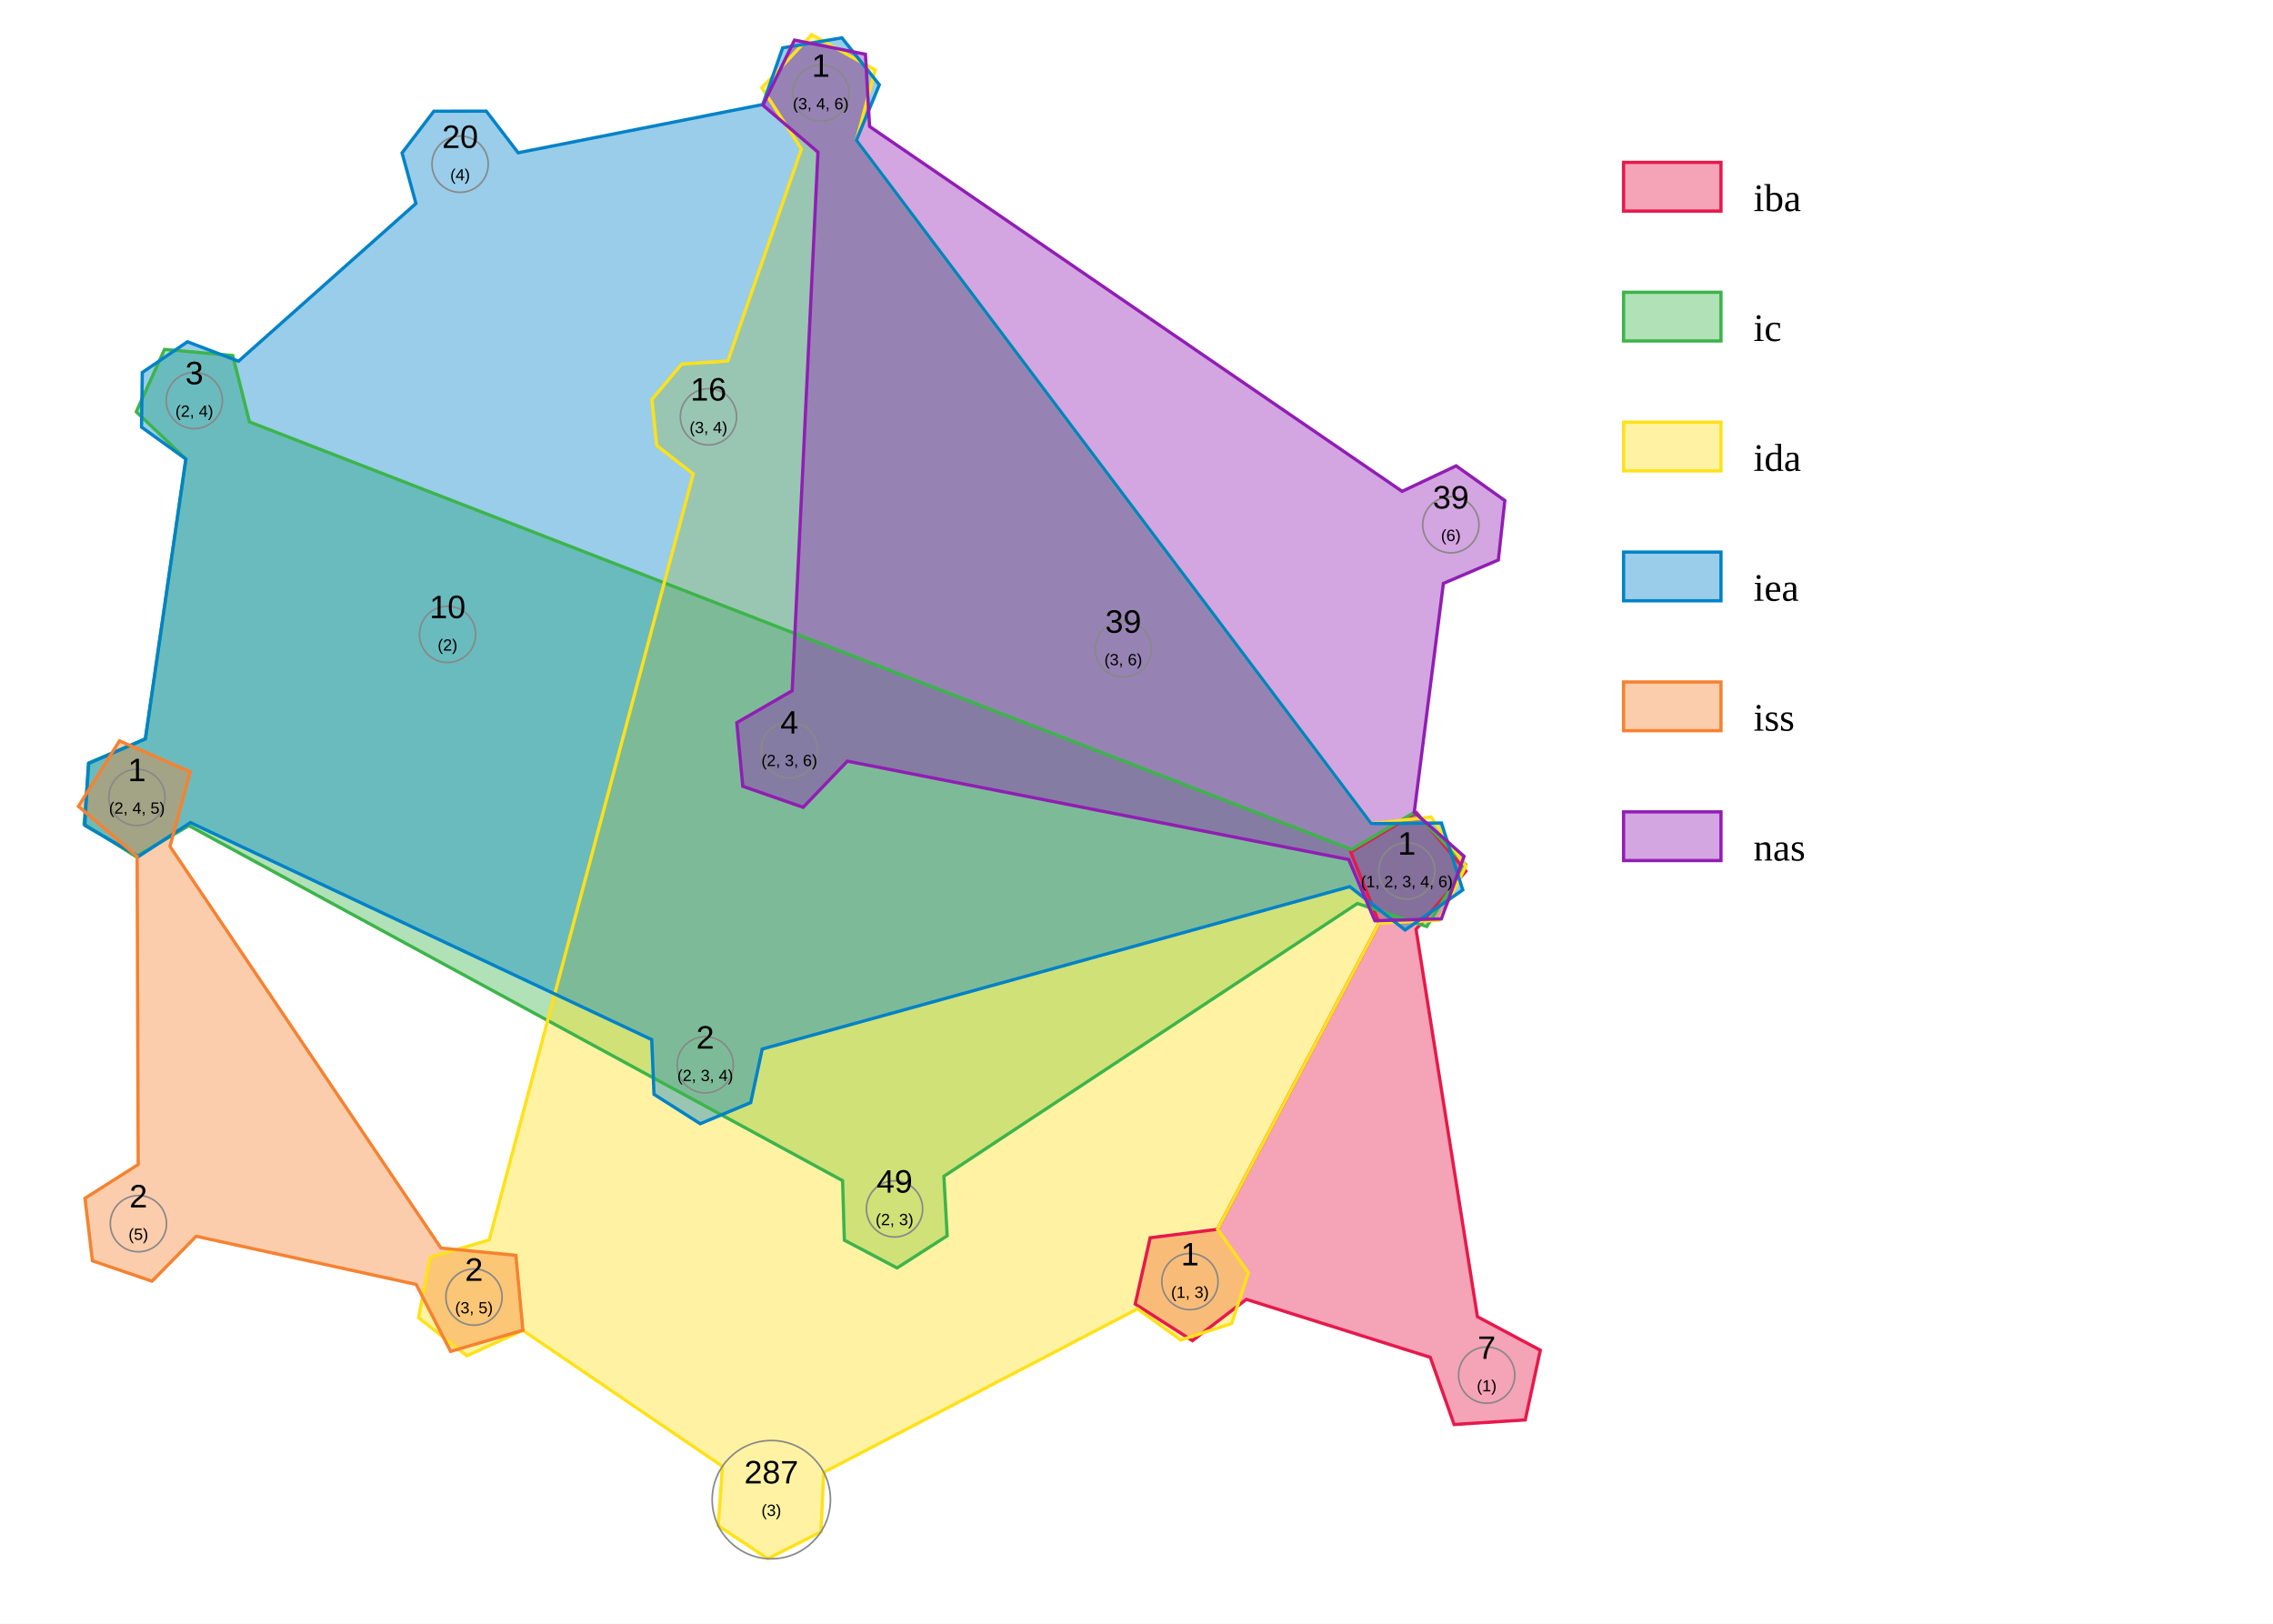
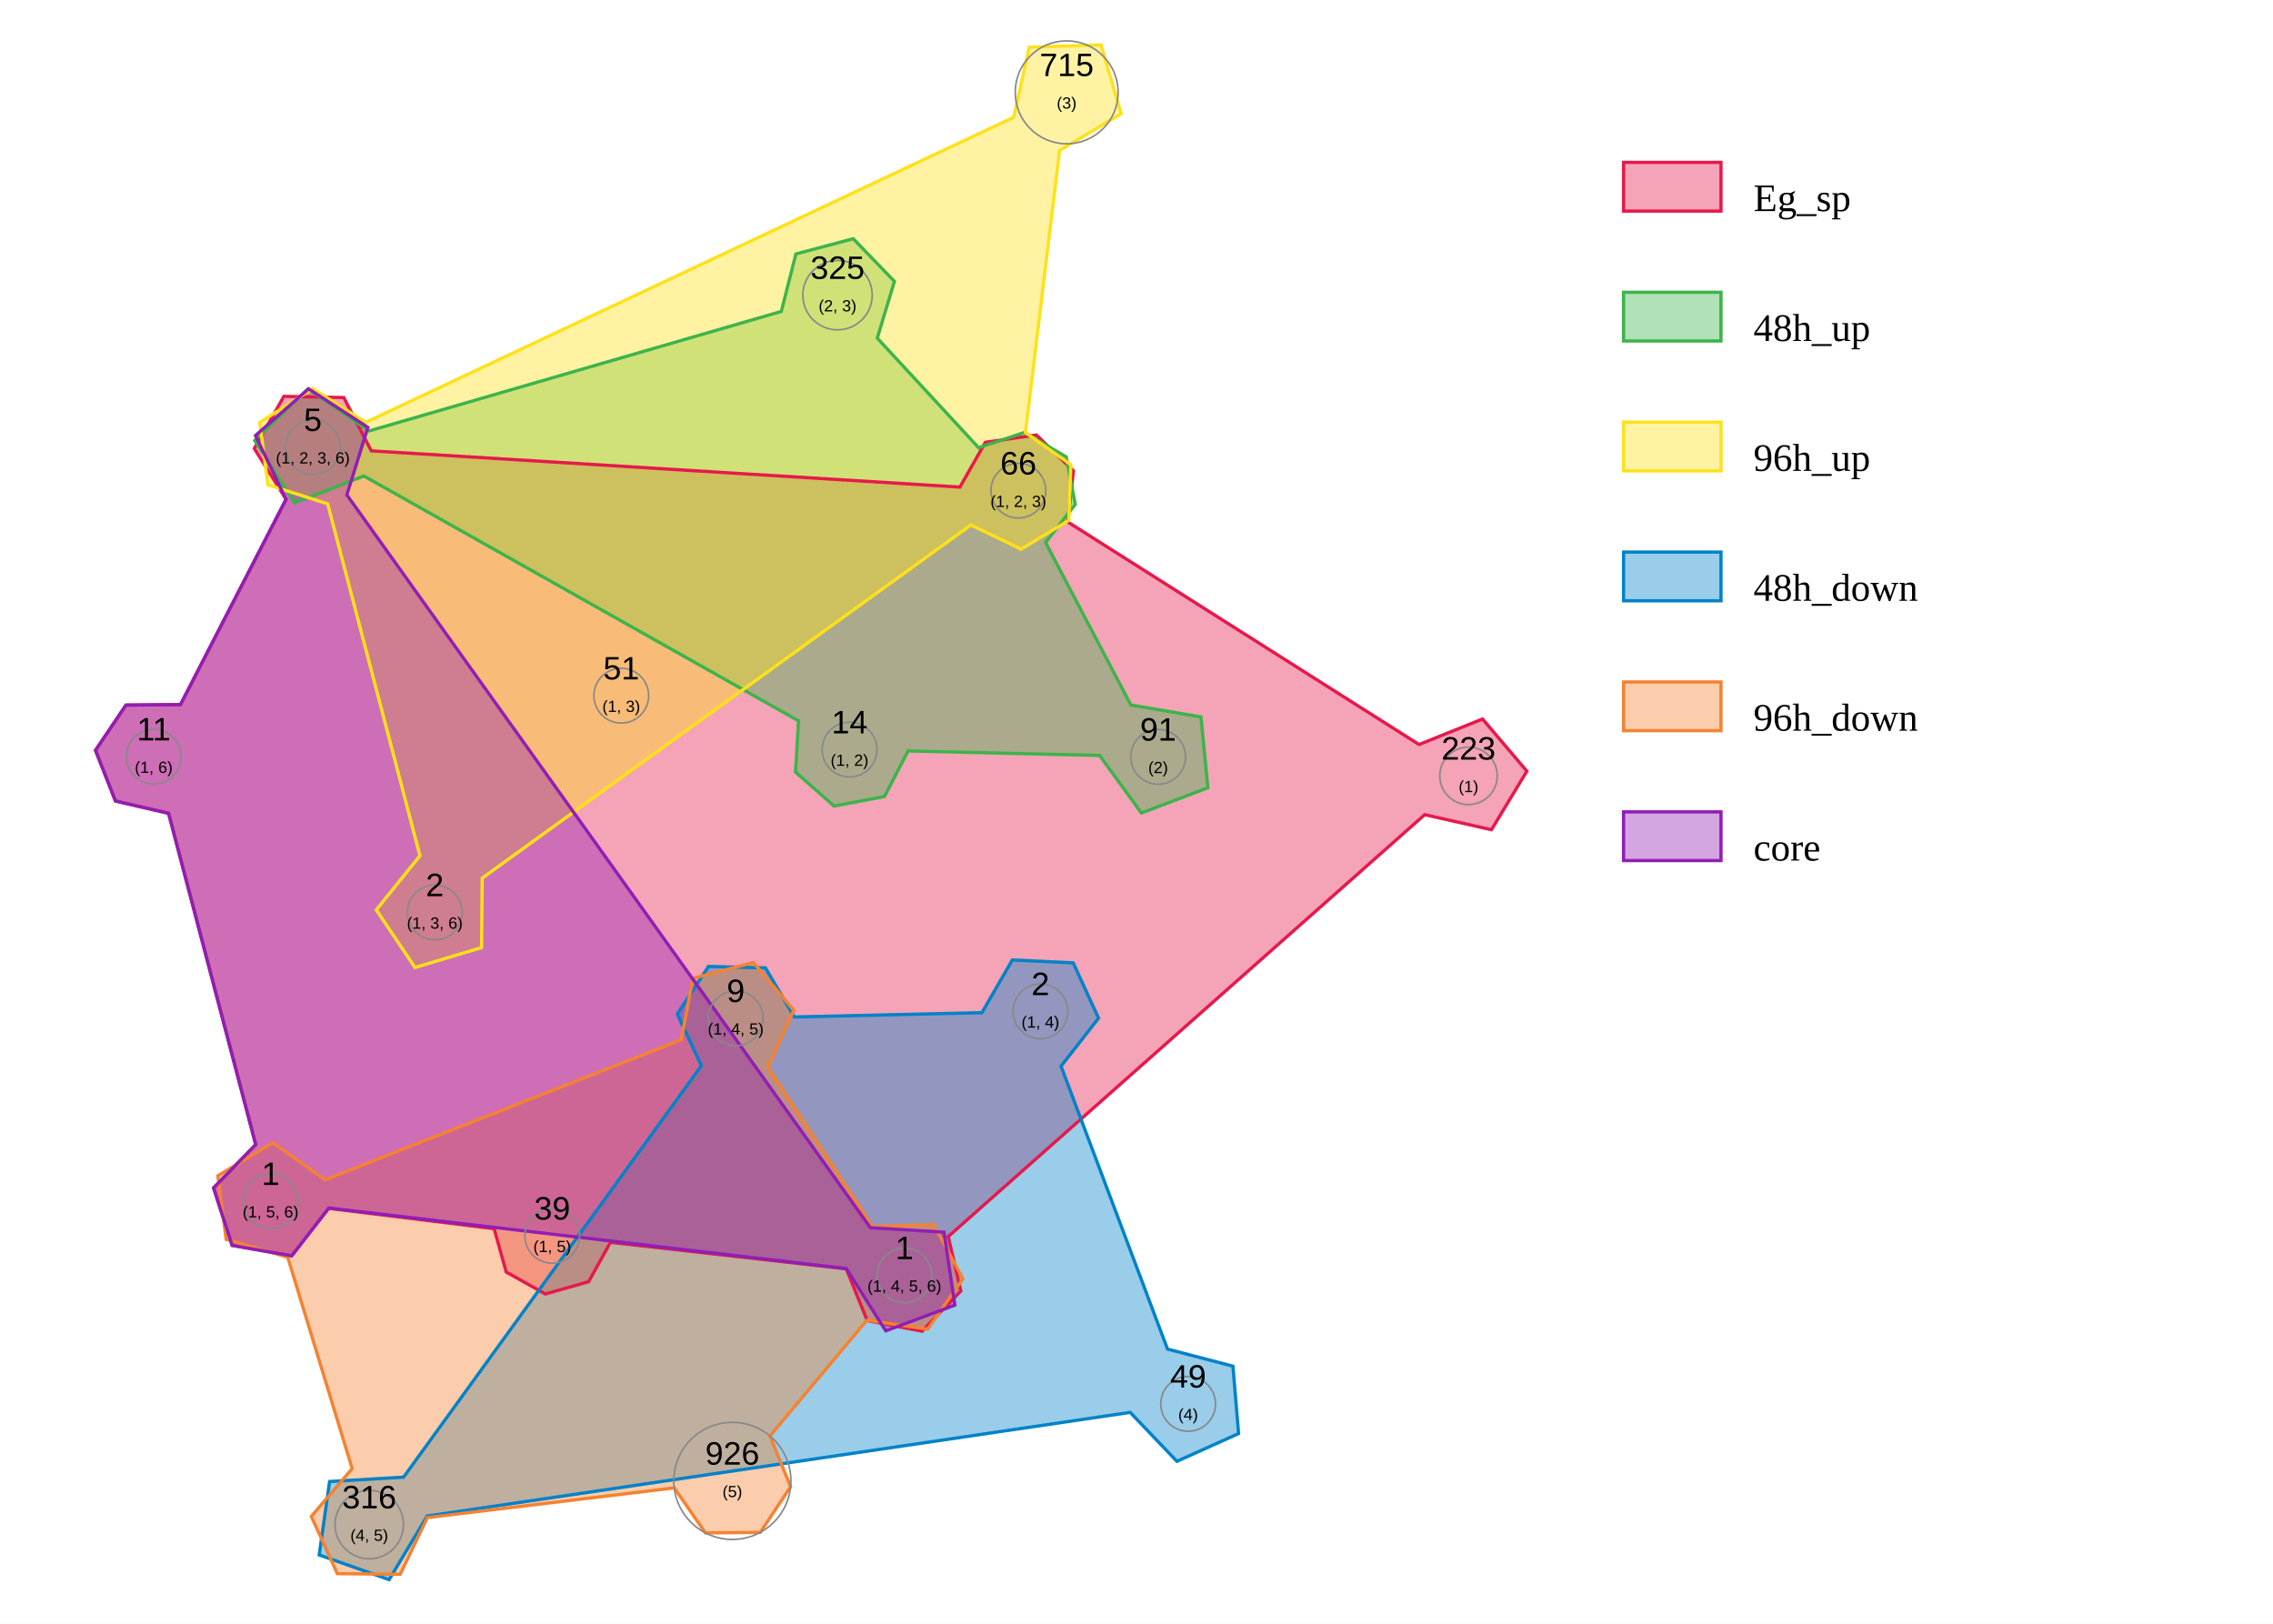
<svg xmlns="http://www.w3.org/2000/svg" xmlns:xlink="http://www.w3.org/1999/xlink" width="700" height="500">
  <defs>
    <style type="text/css">
  .borderLine {
	   stroke: none;
	   fill-opacity: 0.4;
  }
  .outLine {
	   stroke-width: 1;
	   fill: none;
  }
  .circle {
	   stroke: #888888;
	   stroke-width: 0.5;
	   fill: none;
    pointer-events: all;
  }
  .spcircle {
	   stroke: #FF2222;
	   stroke-width: 1;
	   fill: none;
    pointer-events: all;
  }
  .tLabel {
	   font-family: Arial;
    pointer-events: none;
	   font-size: 14px;
	   text-anchor: middle;
	   alignment-baseline: central;
  }
  .nLabel {
	   font-family: Arial;
    pointer-events: none;
	   font-size: 10px;
	   text-anchor: middle;
	   alignment-baseline: central;
  }
  .belong {
	   font-family: Arial;
    pointer-events: none;
	   font-size: 5px;
	   text-anchor: middle;
	   alignment-baseline: central;
  }
  .p0{
    stroke: none;
    fill: #e6194b;
  }
  .q0{
    fill: none;
    stroke: #e6194b;
  }
  .p1{
    stroke: none;
    fill: #3cb44b;
  }
  .q1{
    fill: none;
    stroke: #3cb44b;
  }
  .p2{
    stroke: none;
    fill: #ffe119;
  }
  .q2{
    fill: none;
    stroke: #ffe119;
  }
  .p3{
    stroke: none;
    fill: #0082c8;
  }
  .q3{
    fill: none;
    stroke: #0082c8;
  }
  .p4{
    stroke: none;
    fill: #f58231;
  }
  .q4{
    fill: none;
    stroke: #f58231;
  }
  .p5{
    stroke: none;
    fill: #911eb4;
  }
  .q5{
    fill: none;
    stroke: #911eb4;
  }

</style>
    <symbol id="bl0">
-       <path d="M 374.96 378.53 L 354.21 381.15 L 349.61 401.56 L 367.23 412.83 L 383.83 400.11 L 440.47 417.96 L 447.82 438.65 L 469.73 437.23 L 474.36 415.77 L 454.99 405.45 L 436.09 286.17 L 451.45 268.25 L 436.21 250.21 L 415.98 262.36 L 424.73 284.28 Z" />
+       <path d="M 55.58 216.97 L 38.80 217.12 L 29.41 231.04 L 35.56 246.66 L 51.92 250.44 L 78.75 352.45 L 65.78 365.77 L 71.47 383.47 L 89.78 386.73 L 101.23 372.09 L 152.17 378.35 L 155.89 391.69 L 167.96 398.46 L 181.28 394.67 L 187.99 382.56 L 260.61 390.71 L 267.08 406.65 L 283.97 409.92 L 295.91 397.53 L 292.03 380.77 L 438.75 250.86 L 459.31 255.50 L 470.22 237.47 L 456.57 221.40 L 437.01 229.26 L 328.85 160.74 L 330.58 144.97 L 319.17 133.94 L 303.46 136.19 L 295.62 149.99 L 114.34 138.83 L 105.88 122.42 L 87.42 122.05 L 78.31 138.10 L 88.09 153.76 Z" />
    </symbol>
    <symbol id="bl1">
-       <path d="M 44.77 227.52 L 27.39 234.89 L 25.88 253.71 L 41.86 263.76 L 58.17 254.24 L 259.48 363.56 L 260.03 381.89 L 276.26 390.45 L 291.70 380.54 L 290.68 362.22 L 418.03 278.21 L 439.39 285.32 L 451.34 266.24 L 435.63 250.13 L 416.26 261.59 L 76.82 129.92 L 71.66 109.47 L 50.66 107.60 L 41.97 126.81 L 57.24 141.36 Z" />
+       <path d="M 113.66 132.70 L 94.84 119.75 L 78.43 135.64 L 90.77 154.87 L 112.05 146.57 L 245.92 221.97 L 244.99 237.75 L 256.85 248.20 L 272.39 245.28 L 279.66 231.24 L 338.63 232.63 L 351.51 250.34 L 371.98 242.57 L 369.86 220.77 L 348.27 217.09 L 322.00 167.06 L 331.15 155.31 L 328.35 140.69 L 315.50 133.16 L 301.37 137.86 L 270.17 104.12 L 275.45 86.64 L 262.76 73.51 L 245.11 78.20 L 240.61 95.90 Z" />
    </symbol>
    <symbol id="bl2">
-       <path d="M 150.66 381.81 L 132.49 387.16 L 128.90 405.76 L 143.77 417.49 L 161.02 409.66 L 222.48 451.53 L 221.19 469.82 L 236.46 479.97 L 252.82 471.69 L 253.69 453.37 L 350.30 403.05 L 363.66 412.63 L 379.30 407.55 L 384.47 391.94 L 374.96 378.53 L 424.73 284.28 L 443.25 283.39 L 451.39 266.73 L 440.70 251.57 L 422.28 253.63 L 263.73 43.20 L 269.54 21.55 L 249.95 10.67 L 234.63 27.04 L 246.80 45.86 L 224.15 111.15 L 209.93 112.12 L 200.76 123.02 L 202.25 137.19 L 213.49 145.95 Z" />
+       <path d="M 112.65 130.04 L 96.31 119.69 L 80.00 130.08 L 82.49 149.27 L 100.91 155.16 L 129.33 263.51 L 115.88 280.17 L 127.81 297.93 L 148.31 291.79 L 148.51 270.40 L 299.00 161.66 L 314.45 169.11 L 329.15 160.26 L 329.79 143.11 L 315.79 133.19 L 326.32 46.33 L 345.28 35.01 L 339.06 13.82 L 316.98 14.55 L 312.18 36.11 Z" />
    </symbol>
    <symbol id="bl3">
-       <path d="M 44.77 227.52 L 27.24 235.11 L 26.12 254.18 L 42.65 263.75 L 58.64 253.30 L 200.70 320.13 L 201.41 336.98 L 215.64 346.03 L 231.19 339.52 L 234.74 323.03 L 415.68 273.03 L 432.71 286.38 L 450.48 274.04 L 443.91 253.43 L 422.28 253.63 L 263.73 43.20 L 270.81 26.11 L 259.28 11.65 L 241.04 14.73 L 234.90 32.18 L 159.57 47.04 L 149.75 34.22 L 133.60 34.25 L 123.82 47.09 L 128.09 62.66 L 73.45 111.23 L 57.73 105.24 L 43.81 114.70 L 43.58 131.52 L 57.24 141.36 Z" />
+       <path d="M 124.29 454.86 L 101.50 456.21 L 98.30 478.82 L 119.83 486.43 L 131.56 466.84 L 348.06 434.92 L 362.44 449.99 L 381.44 441.44 L 379.70 420.69 L 359.55 415.42 L 326.76 328.31 L 338.32 313.53 L 330.50 296.49 L 311.77 295.60 L 302.38 311.84 L 244.60 313.16 L 235.73 298.03 L 218.19 297.60 L 208.59 312.28 L 216.00 328.18 Z" />
    </symbol>
    <symbol id="bl4">
-       <path d="M 52.35 260.64 L 58.59 237.69 L 36.80 228.14 L 24.16 248.29 L 42.23 263.76 L 42.56 358.59 L 26.18 368.98 L 28.46 388.24 L 46.81 394.52 L 60.42 380.69 L 128.18 395.52 L 138.78 416.14 L 161.04 409.63 L 158.87 386.55 L 135.79 384.31 Z" />
+       <path d="M 100.12 363.29 L 84.02 351.87 L 67.10 362.05 L 69.64 381.63 L 88.60 387.14 L 108.46 452.22 L 95.87 466.94 L 103.88 484.57 L 123.25 484.78 L 131.62 467.31 L 207.64 458.17 L 217.26 472.03 L 234.13 471.86 L 243.48 457.82 L 237.12 442.19 L 266.96 406.55 L 285.69 409.28 L 296.54 393.77 L 287.56 377.11 L 268.64 377.65 L 236.47 328.64 L 244.44 311.11 L 232.04 296.38 L 213.40 301.25 L 209.79 320.17 Z" />
    </symbol>
    <symbol id="bl5">
-       <path d="M 243.96 212.70 L 226.91 222.53 L 228.75 242.12 L 247.34 248.60 L 260.96 234.39 L 415.36 264.68 L 423.41 283.52 L 443.89 282.95 L 450.88 263.69 L 435.54 250.11 L 444.51 179.65 L 461.44 172.43 L 463.43 154.13 L 448.44 143.45 L 431.79 151.30 L 267.80 38.95 L 266.52 16.71 L 244.67 12.35 L 234.95 32.40 L 251.90 46.85 Z" />
+       <path d="M 55.58 216.97 L 38.80 217.12 L 29.41 231.04 L 35.56 246.66 L 51.92 250.44 L 78.75 352.45 L 65.77 365.80 L 71.51 383.51 L 89.85 386.71 L 101.25 371.99 L 260.62 390.63 L 272.78 409.81 L 294.06 401.89 L 290.72 379.43 L 268.05 378.05 L 106.82 152.39 L 113.30 131.60 L 95.03 119.74 L 78.67 134.12 L 88.09 153.76 Z" />
    </symbol>
  </defs>
  <rect width="700" height="500" style="fill:#fff;stroke-width:0" />
  <use class="p0 borderLine" xlink:href="#bl0" />
  <use class="p1 borderLine" xlink:href="#bl1" />
  <use class="p2 borderLine" xlink:href="#bl2" />
  <use class="p3 borderLine" xlink:href="#bl3" />
  <use class="p4 borderLine" xlink:href="#bl4" />
  <use class="p5 borderLine" xlink:href="#bl5" />
  <use class="q0 outLine" xlink:href="#bl0" />
  <use class="q1 outLine" xlink:href="#bl1" />
  <use class="q2 outLine" xlink:href="#bl2" />
  <use class="q3 outLine" xlink:href="#bl3" />
  <use class="q4 outLine" xlink:href="#bl4" />
  <use class="q5 outLine" xlink:href="#bl5" />
-   <circle class="circle" cx="457.839" cy="423.435" r="8.659" />
-   <text class="tLabel" x="457.84" y="403.44" />
-   <text class="nLabel" x="457.84" y="418.44">7</text>
-   <text class="belong" x="457.84" y="428.44">(1)</text>
-   <circle class="circle" cx="137.827" cy="195.344" r="8.659" />
-   <text class="tLabel" x="137.83" y="175.34" />
-   <text class="nLabel" x="137.83" y="190.34">10</text>
-   <text class="belong" x="137.83" y="200.34">(2)</text>
-   <circle class="circle" cx="275.481" cy="372.25" r="8.659" />
-   <text class="tLabel" x="275.48" y="352.25" />
-   <text class="nLabel" x="275.48" y="367.25">49</text>
-   <text class="belong" x="275.48" y="377.25">(2, 3)</text>
-   <circle class="circle" cx="217.183" cy="327.885" r="8.659" />
-   <text class="tLabel" x="217.18" y="307.89" />
-   <text class="nLabel" x="217.18" y="322.89">2</text>
-   <text class="belong" x="217.18" y="332.89">(2, 3, 4)</text>
-   <circle class="circle" cx="59.843" cy="123.331" r="8.659" />
-   <text class="tLabel" x="59.84" y="103.33" />
-   <text class="nLabel" x="59.84" y="118.33">3</text>
-   <text class="belong" x="59.84" y="128.33">(2, 4)</text>
-   <circle class="circle" cx="42.161" cy="245.546" r="8.659" />
-   <text class="tLabel" x="42.16" y="225.55" />
-   <text class="nLabel" x="42.16" y="240.55">1</text>
-   <text class="belong" x="42.16" y="250.55">(2, 4, 5)</text>
-   <circle class="circle" cx="243.086" cy="230.887" r="8.659" />
-   <text class="tLabel" x="243.09" y="210.89" />
-   <text class="nLabel" x="243.09" y="225.89">4</text>
-   <text class="belong" x="243.09" y="235.89">(2, 3, 6)</text>
-   <circle class="circle" cx="237.536" cy="461.788" r="18.212" />
-   <text class="tLabel" x="237.54" y="441.79" />
-   <text class="nLabel" x="237.54" y="456.79">287</text>
-   <text class="belong" x="237.54" y="466.79">(3)</text>
-   <circle class="circle" cx="366.456" cy="394.635" r="8.659" />
-   <text class="tLabel" x="366.46" y="374.64" />
-   <text class="nLabel" x="366.46" y="389.64">1</text>
-   <text class="belong" x="366.46" y="399.64">(1, 3)</text>
-   <circle class="circle" cx="218.178" cy="128.354" r="8.659" />
-   <text class="tLabel" x="218.18" y="108.35" />
-   <text class="nLabel" x="218.18" y="123.35">16</text>
-   <text class="belong" x="218.18" y="133.35">(3, 4)</text>
-   <circle class="circle" cx="252.772" cy="28.659" r="8.659" />
-   <text class="tLabel" x="252.77" y="8.66" />
-   <text class="nLabel" x="252.77" y="23.66">1</text>
-   <text class="belong" x="252.77" y="33.66">(3, 4, 6)</text>
-   <circle class="circle" cx="145.971" cy="399.407" r="8.659" />
-   <text class="tLabel" x="145.97" y="379.41" />
-   <text class="nLabel" x="145.97" y="394.41">2</text>
-   <text class="belong" x="145.97" y="404.41">(3, 5)</text>
-   <circle class="circle" cx="345.935" cy="199.842" r="8.659" />
-   <text class="tLabel" x="345.93" y="179.84" />
-   <text class="nLabel" x="345.93" y="194.84">39</text>
-   <text class="belong" x="345.93" y="204.84">(3, 6)</text>
-   <circle class="circle" cx="141.699" cy="50.562" r="8.659" />
-   <text class="tLabel" x="141.70" y="30.56" />
-   <text class="nLabel" x="141.70" y="45.56">20</text>
-   <text class="belong" x="141.70" y="55.56">(4)</text>
-   <circle class="circle" cx="42.625" cy="376.799" r="8.659" />
-   <text class="tLabel" x="42.62" y="356.80" />
-   <text class="nLabel" x="42.62" y="371.80">2</text>
-   <text class="belong" x="42.62" y="381.80">(5)</text>
-   <circle class="circle" cx="446.811" cy="161.589" r="8.659" />
-   <text class="tLabel" x="446.81" y="141.59" />
-   <text class="nLabel" x="446.81" y="156.59">39</text>
-   <text class="belong" x="446.81" y="166.59">(6)</text>
-   <circle class="circle" cx="433.235" cy="268.18" r="8.659" />
-   <text class="tLabel" x="433.23" y="248.18" />
-   <text class="nLabel" x="433.23" y="263.18">1</text>
-   <text class="belong" x="433.23" y="273.18">(1, 2, 3, 4, 6)</text>
+   <circle class="circle" cx="452.248" cy="238.91" r="8.849" />
+   <text class="tLabel" x="452.25" y="218.91" />
+   <text class="nLabel" x="452.25" y="233.91">223</text>
+   <text class="belong" x="452.25" y="243.91">(1)</text>
+   <circle class="circle" cx="261.633" cy="230.815" r="8.432" />
+   <text class="tLabel" x="261.63" y="210.82" />
+   <text class="nLabel" x="261.63" y="225.82">14</text>
+   <text class="belong" x="261.63" y="235.82">(1, 2)</text>
+   <circle class="circle" cx="313.618" cy="151.095" r="8.432" />
+   <text class="tLabel" x="313.62" y="131.10" />
+   <text class="nLabel" x="313.62" y="146.10">66</text>
+   <text class="belong" x="313.62" y="156.10">(1, 2, 3)</text>
+   <circle class="circle" cx="356.658" cy="233.059" r="8.432" />
+   <text class="tLabel" x="356.66" y="213.06" />
+   <text class="nLabel" x="356.66" y="228.06">91</text>
+   <text class="belong" x="356.66" y="238.06">(2)</text>
+   <circle class="circle" cx="257.927" cy="90.885" r="10.683" />
+   <text class="tLabel" x="257.93" y="70.88" />
+   <text class="nLabel" x="257.93" y="85.88">325</text>
+   <text class="belong" x="257.93" y="95.88">(2, 3)</text>
+   <circle class="circle" cx="328.494" cy="28.432" r="15.845" />
+   <text class="tLabel" x="328.49" y="8.43" />
+   <text class="nLabel" x="328.49" y="23.43">715</text>
+   <text class="belong" x="328.49" y="33.43">(3)</text>
+   <circle class="circle" cx="191.328" cy="214.22" r="8.432" />
+   <text class="tLabel" x="191.33" y="194.22" />
+   <text class="nLabel" x="191.33" y="209.22">51</text>
+   <text class="belong" x="191.33" y="219.22">(1, 3)</text>
+   <circle class="circle" cx="133.899" cy="280.957" r="8.432" />
+   <text class="tLabel" x="133.90" y="260.96" />
+   <text class="nLabel" x="133.90" y="275.96">2</text>
+   <text class="belong" x="133.90" y="285.96">(1, 3, 6)</text>
+   <circle class="circle" cx="365.902" cy="432.293" r="8.432" />
+   <text class="tLabel" x="365.90" y="412.29" />
+   <text class="nLabel" x="365.90" y="427.29">49</text>
+   <text class="belong" x="365.90" y="437.29">(4)</text>
+   <circle class="circle" cx="320.409" cy="311.43" r="8.432" />
+   <text class="tLabel" x="320.41" y="291.43" />
+   <text class="nLabel" x="320.41" y="306.43">2</text>
+   <text class="belong" x="320.41" y="316.43">(1, 4)</text>
+   <circle class="circle" cx="113.719" cy="469.466" r="10.534" />
+   <text class="tLabel" x="113.72" y="449.47" />
+   <text class="nLabel" x="113.72" y="464.47">316</text>
+   <text class="belong" x="113.72" y="474.47">(4, 5)</text>
+   <circle class="circle" cx="226.575" cy="313.57" r="8.432" />
+   <text class="tLabel" x="226.58" y="293.57" />
+   <text class="nLabel" x="226.58" y="308.57">9</text>
+   <text class="belong" x="226.58" y="318.57">(1, 4, 5)</text>
+   <circle class="circle" cx="278.534" cy="392.724" r="8.432" />
+   <text class="tLabel" x="278.53" y="372.72" />
+   <text class="nLabel" x="278.53" y="387.72">1</text>
+   <text class="belong" x="278.53" y="397.72">(1, 4, 5, 6)</text>
+   <circle class="circle" cx="225.538" cy="456.012" r="18.032" />
+   <text class="tLabel" x="225.54" y="436.01" />
+   <text class="nLabel" x="225.54" y="451.01">926</text>
+   <text class="belong" x="225.54" y="461.01">(5)</text>
+   <circle class="circle" cx="170.07" cy="380.55" r="8.432" />
+   <text class="tLabel" x="170.07" y="360.55" />
+   <text class="nLabel" x="170.07" y="375.55">39</text>
+   <text class="belong" x="170.07" y="385.55">(1, 5)</text>
+   <circle class="circle" cx="83.336" cy="369.892" r="8.432" />
+   <text class="tLabel" x="83.34" y="349.89" />
+   <text class="nLabel" x="83.34" y="364.89">1</text>
+   <text class="belong" x="83.34" y="374.89">(1, 5, 6)</text>
+   <circle class="circle" cx="47.336" cy="233.002" r="8.432" />
+   <text class="tLabel" x="47.34" y="213.00" />
+   <text class="nLabel" x="47.34" y="228.00">11</text>
+   <text class="belong" x="47.34" y="238.00">(1, 6)</text>
+   <circle class="circle" cx="96.34" cy="137.72" r="8.432" />
+   <text class="tLabel" x="96.34" y="117.72" />
+   <text class="nLabel" x="96.34" y="132.72">5</text>
+   <text class="belong" x="96.34" y="142.72">(1, 2, 3, 6)</text>
  <rect class="p0 borderLine" x="500.00" y="50.00" width="30.00" height="15.00" />
  <rect class="q0" x="500.00" y="50.00" width="30.00" height="15.00" />
-   <text class="legend" x="540.00" y="65.00">iba</text>
+   <text class="legend" x="540.00" y="65.00">Eg_sp</text>
  <rect class="p1 borderLine" x="500.00" y="90.00" width="30.00" height="15.00" />
  <rect class="q1" x="500.00" y="90.00" width="30.00" height="15.00" />
-   <text class="legend" x="540.00" y="105.00">ic</text>
+   <text class="legend" x="540.00" y="105.00">48h_up</text>
  <rect class="p2 borderLine" x="500.00" y="130.00" width="30.00" height="15.00" />
  <rect class="q2" x="500.00" y="130.00" width="30.00" height="15.00" />
-   <text class="legend" x="540.00" y="145.00">ida</text>
+   <text class="legend" x="540.00" y="145.00">96h_up</text>
  <rect class="p3 borderLine" x="500.00" y="170.00" width="30.00" height="15.00" />
  <rect class="q3" x="500.00" y="170.00" width="30.00" height="15.00" />
-   <text class="legend" x="540.00" y="185.00">iea</text>
+   <text class="legend" x="540.00" y="185.00">48h_down</text>
  <rect class="p4 borderLine" x="500.00" y="210.00" width="30.00" height="15.00" />
  <rect class="q4" x="500.00" y="210.00" width="30.00" height="15.00" />
-   <text class="legend" x="540.00" y="225.00">iss</text>
+   <text class="legend" x="540.00" y="225.00">96h_down</text>
  <rect class="p5 borderLine" x="500.00" y="250.00" width="30.00" height="15.00" />
  <rect class="q5" x="500.00" y="250.00" width="30.00" height="15.00" />
-   <text class="legend" x="540.00" y="265.00">nas</text>
+   <text class="legend" x="540.00" y="265.00">core</text>
</svg>
